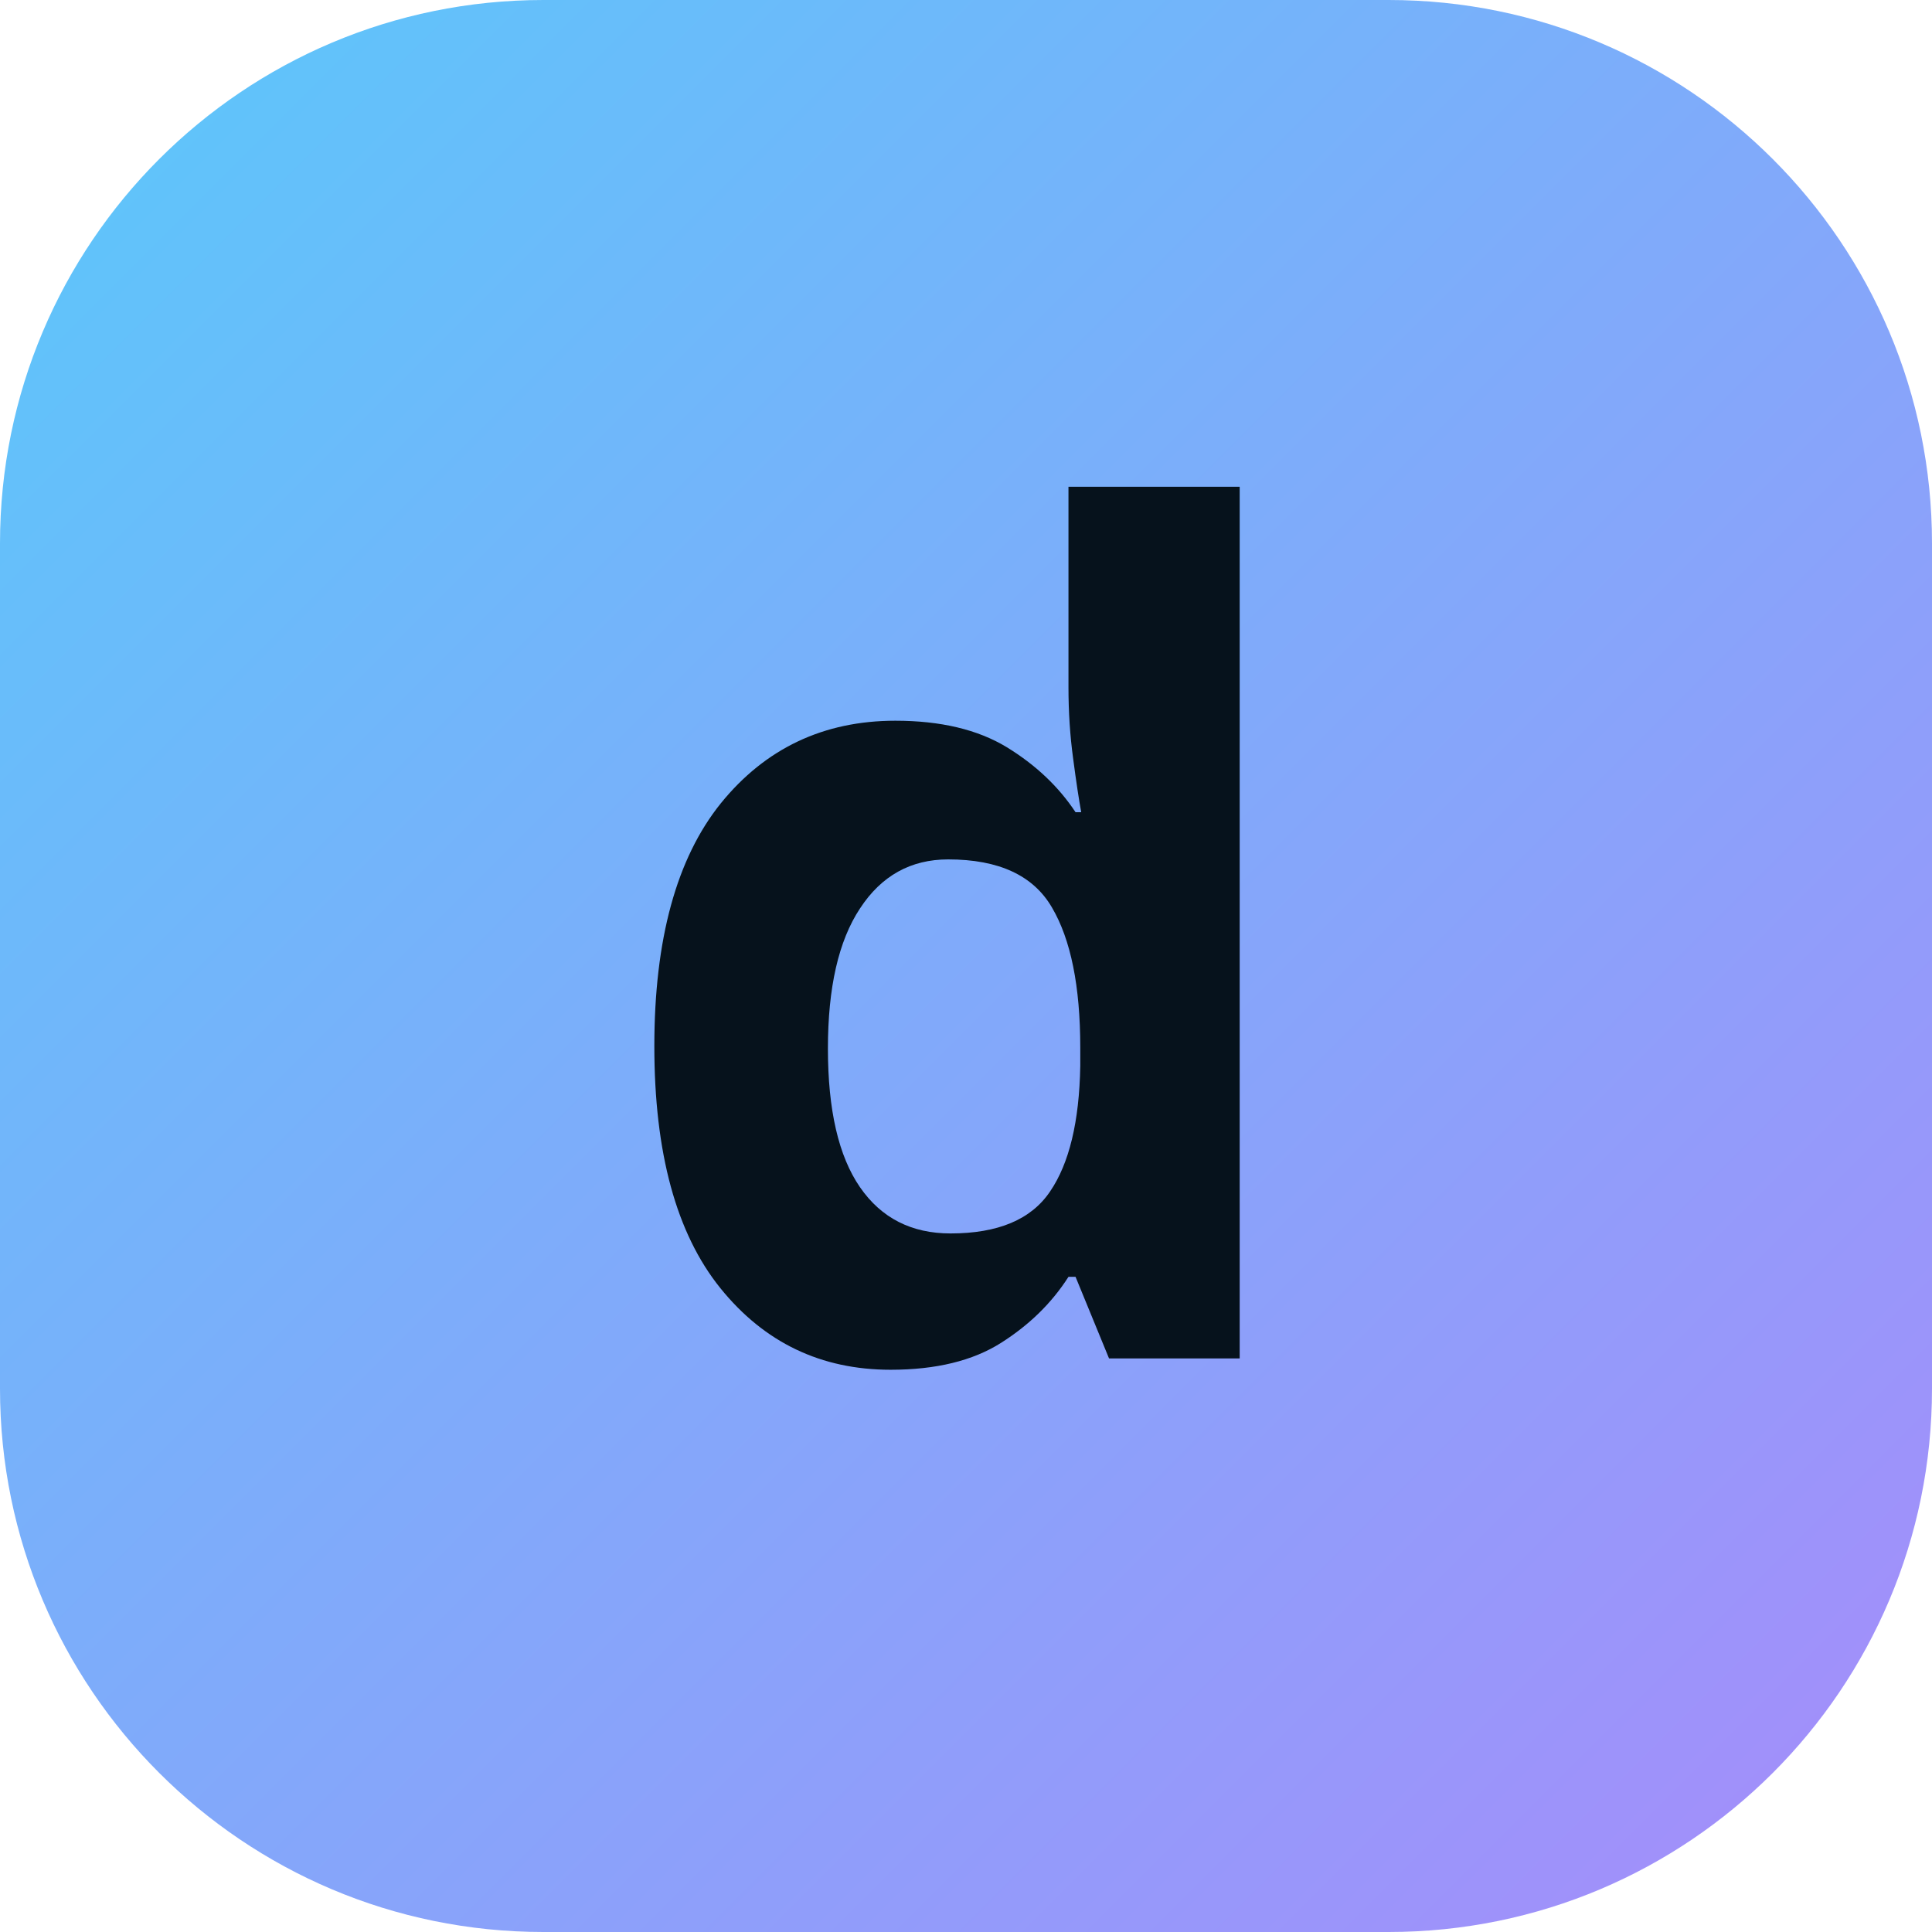
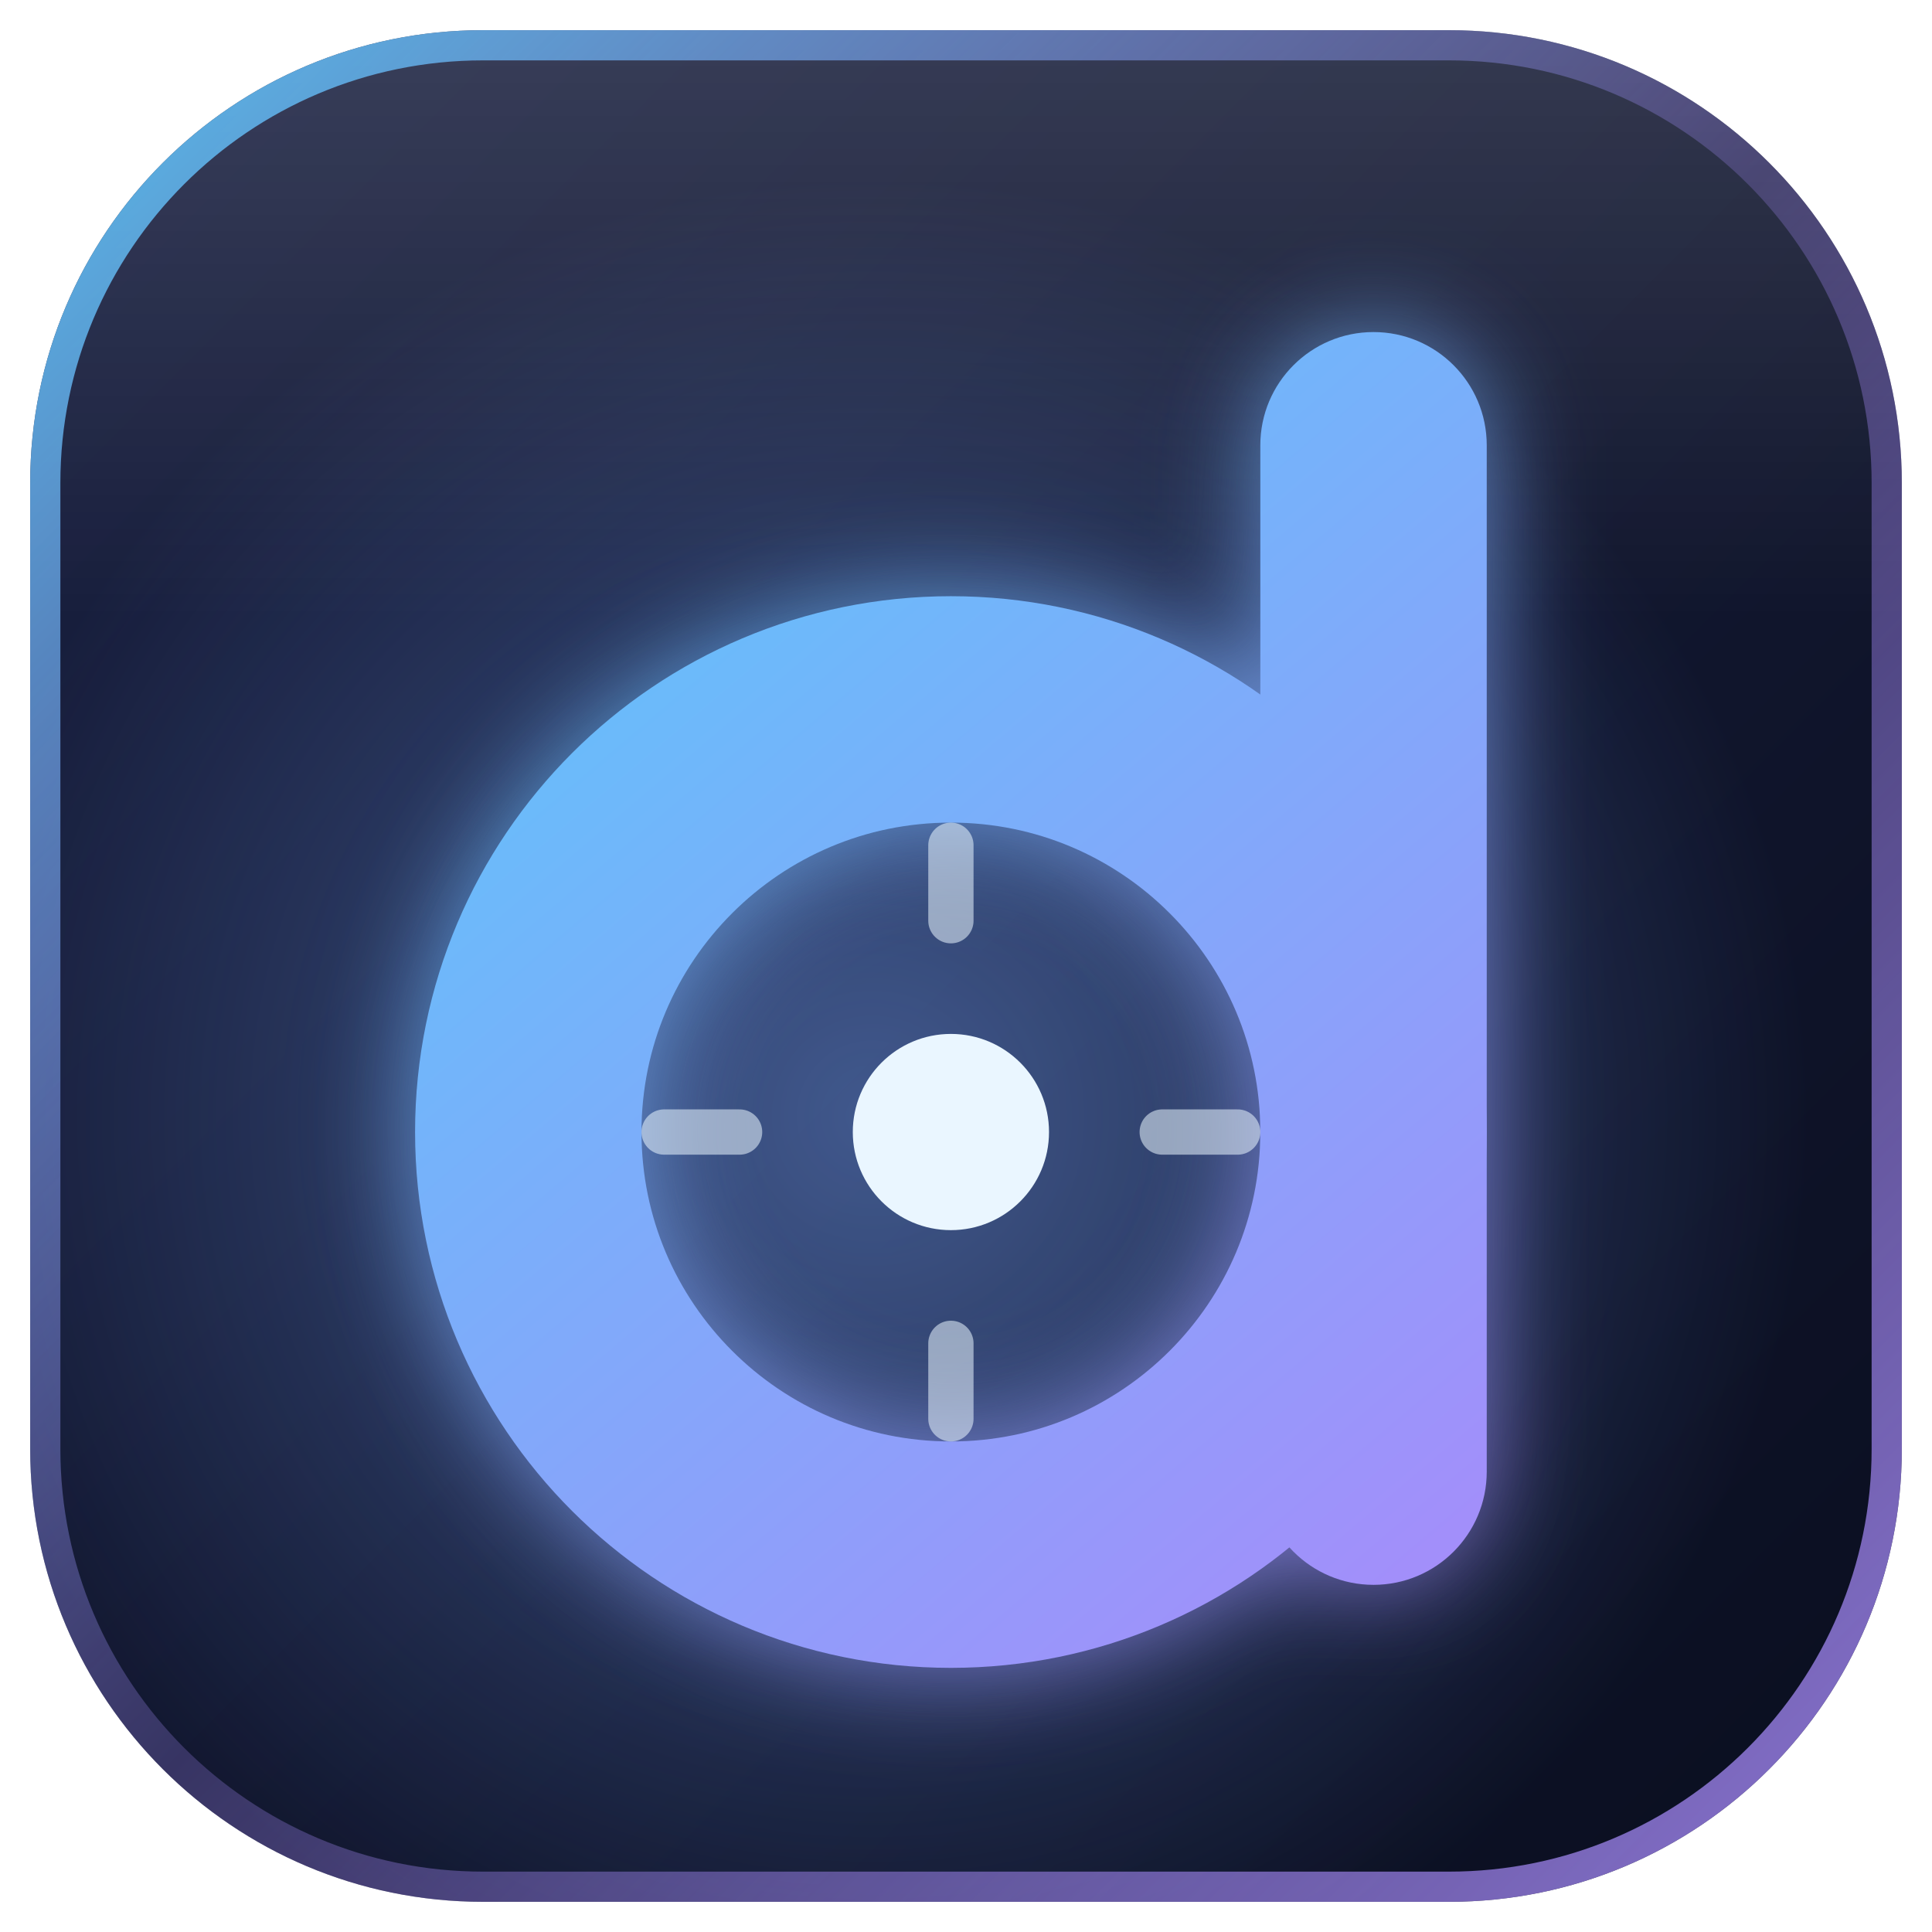
- <svg xmlns="http://www.w3.org/2000/svg" viewBox="0 0 64 64" role="img" aria-label="darbit">
+ <svg xmlns="http://www.w3.org/2000/svg" viewBox="0 0 256 256" role="img" aria-label="darbit">
  <defs>
-     <linearGradient id="g" x1="0" y1="0" x2="1" y2="1">
+     <linearGradient id="tile" x1="0" y1="0" x2="1" y2="1">
+       <stop offset="0" stop-color="#1a2142" />
+       <stop offset="1" stop-color="#0a0e1f" />
+     </linearGradient>
+     <linearGradient id="accent" gradientUnits="userSpaceOnUse" x1="60" y1="50" x2="200" y2="215">
      <stop offset="0" stop-color="#5ac8fa" />
      <stop offset="1" stop-color="#a78bfa" />
    </linearGradient>
+     <linearGradient id="edge" x1="0" y1="0" x2="1" y2="1">
+       <stop offset="0" stop-color="#5ac8fa" stop-opacity="0.9" />
+       <stop offset="0.5" stop-color="#a78bfa" stop-opacity="0.25" />
+       <stop offset="1" stop-color="#a78bfa" stop-opacity="0.8" />
+     </linearGradient>
+     <radialGradient id="glow" cx="0.45" cy="0.58" r="0.5">
+       <stop offset="0" stop-color="#7aa8ff" stop-opacity="0.45" />
+       <stop offset="1" stop-color="#7aa8ff" stop-opacity="0" />
+     </radialGradient>
+     <linearGradient id="sheen" x1="0" y1="0" x2="0" y2="1">
+       <stop offset="0" stop-color="#ffffff" stop-opacity="0.14" />
+       <stop offset="1" stop-color="#ffffff" stop-opacity="0" />
+     </linearGradient>
+     <filter id="soft" x="-30%" y="-30%" width="160%" height="160%">
+       <feGaussianBlur stdDeviation="7" />
+     </filter>
  </defs>
-   <rect width="64" height="64" rx="18" fill="url(#g)" />
-   <text x="32" y="45" text-anchor="middle" font-family="Segoe UI, system-ui, sans-serif" font-size="38" font-weight="800" fill="#06121c">d</text>
+   <rect x="4" y="4" width="248" height="248" rx="60" fill="url(#tile)" />
+   <rect x="4" y="4" width="248" height="248" rx="60" fill="url(#glow)" />
+   <path d="M64 4h128a60 60 0 0 1 60 60v18H4V64A60 60 0 0 1 64 4z" fill="url(#sheen)" />
+   <rect x="6" y="6" width="244" height="244" rx="58" fill="none" stroke="url(#edge)" stroke-width="4" />
+   <g filter="url(#soft)" opacity="0.75">
+     <circle cx="126" cy="150" r="56" fill="none" stroke="url(#accent)" stroke-width="30" />
+     <rect x="167" y="44" width="30" height="166" rx="15" fill="url(#accent)" />
+   </g>
+   <circle cx="126" cy="150" r="56" fill="none" stroke="url(#accent)" stroke-width="30" />
+   <rect x="167" y="44" width="30" height="166" rx="15" fill="url(#accent)" />
+   <circle cx="126" cy="150" r="13" fill="#eaf6ff" />
+   <g stroke="#eaf6ff" stroke-width="6" stroke-linecap="round" opacity="0.55">
+     <line x1="126" y1="112" x2="126" y2="122" />
+     <line x1="126" y1="178" x2="126" y2="188" />
+     <line x1="88" y1="150" x2="98" y2="150" />
+     <line x1="154" y1="150" x2="164" y2="150" />
+   </g>
</svg>
